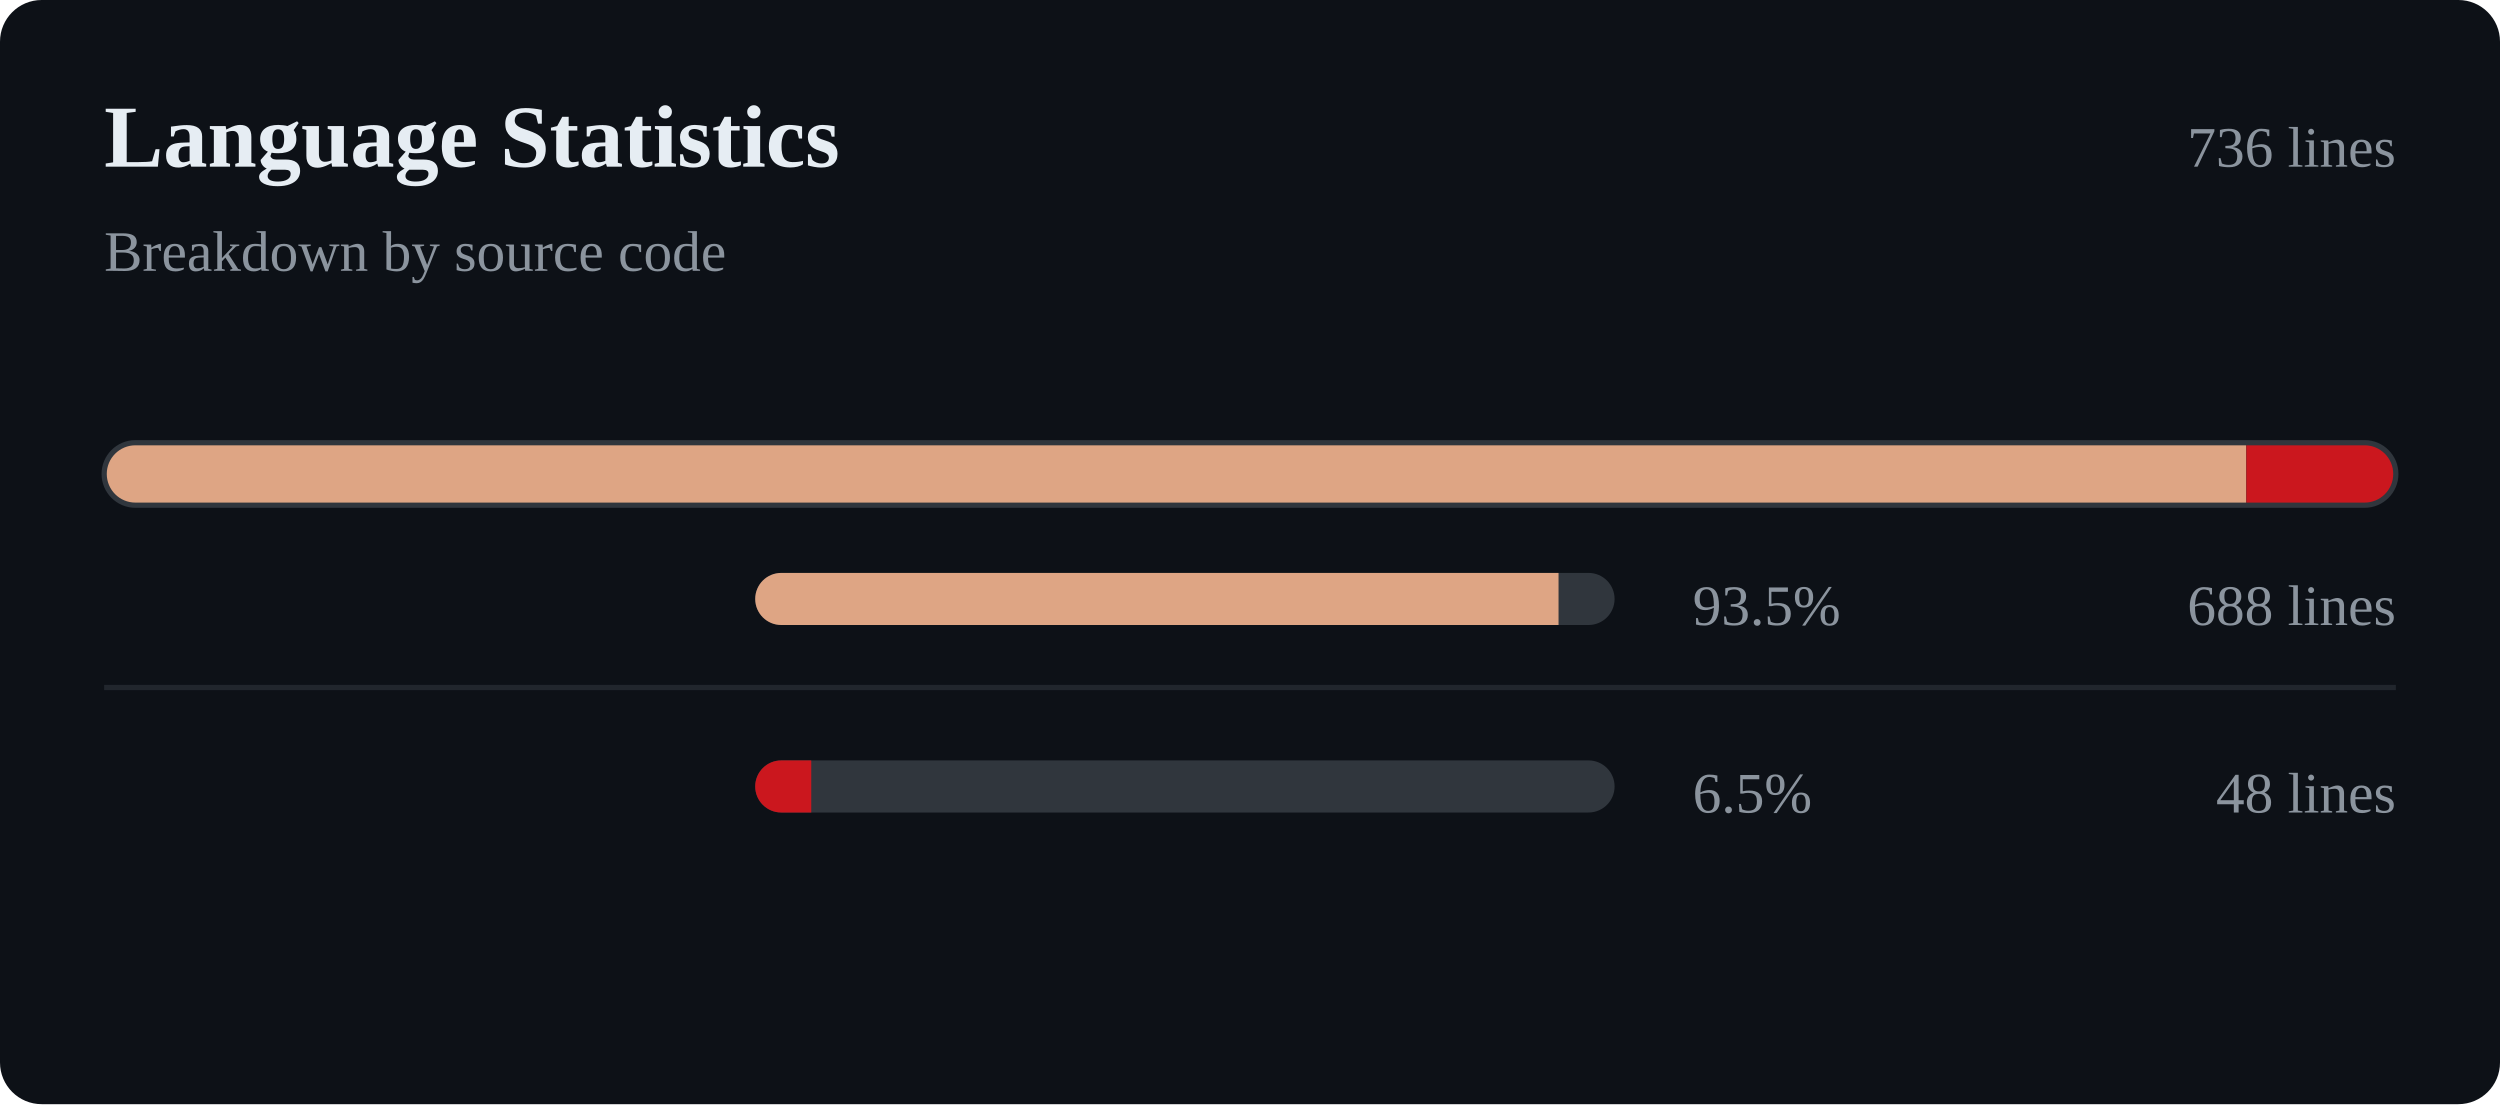
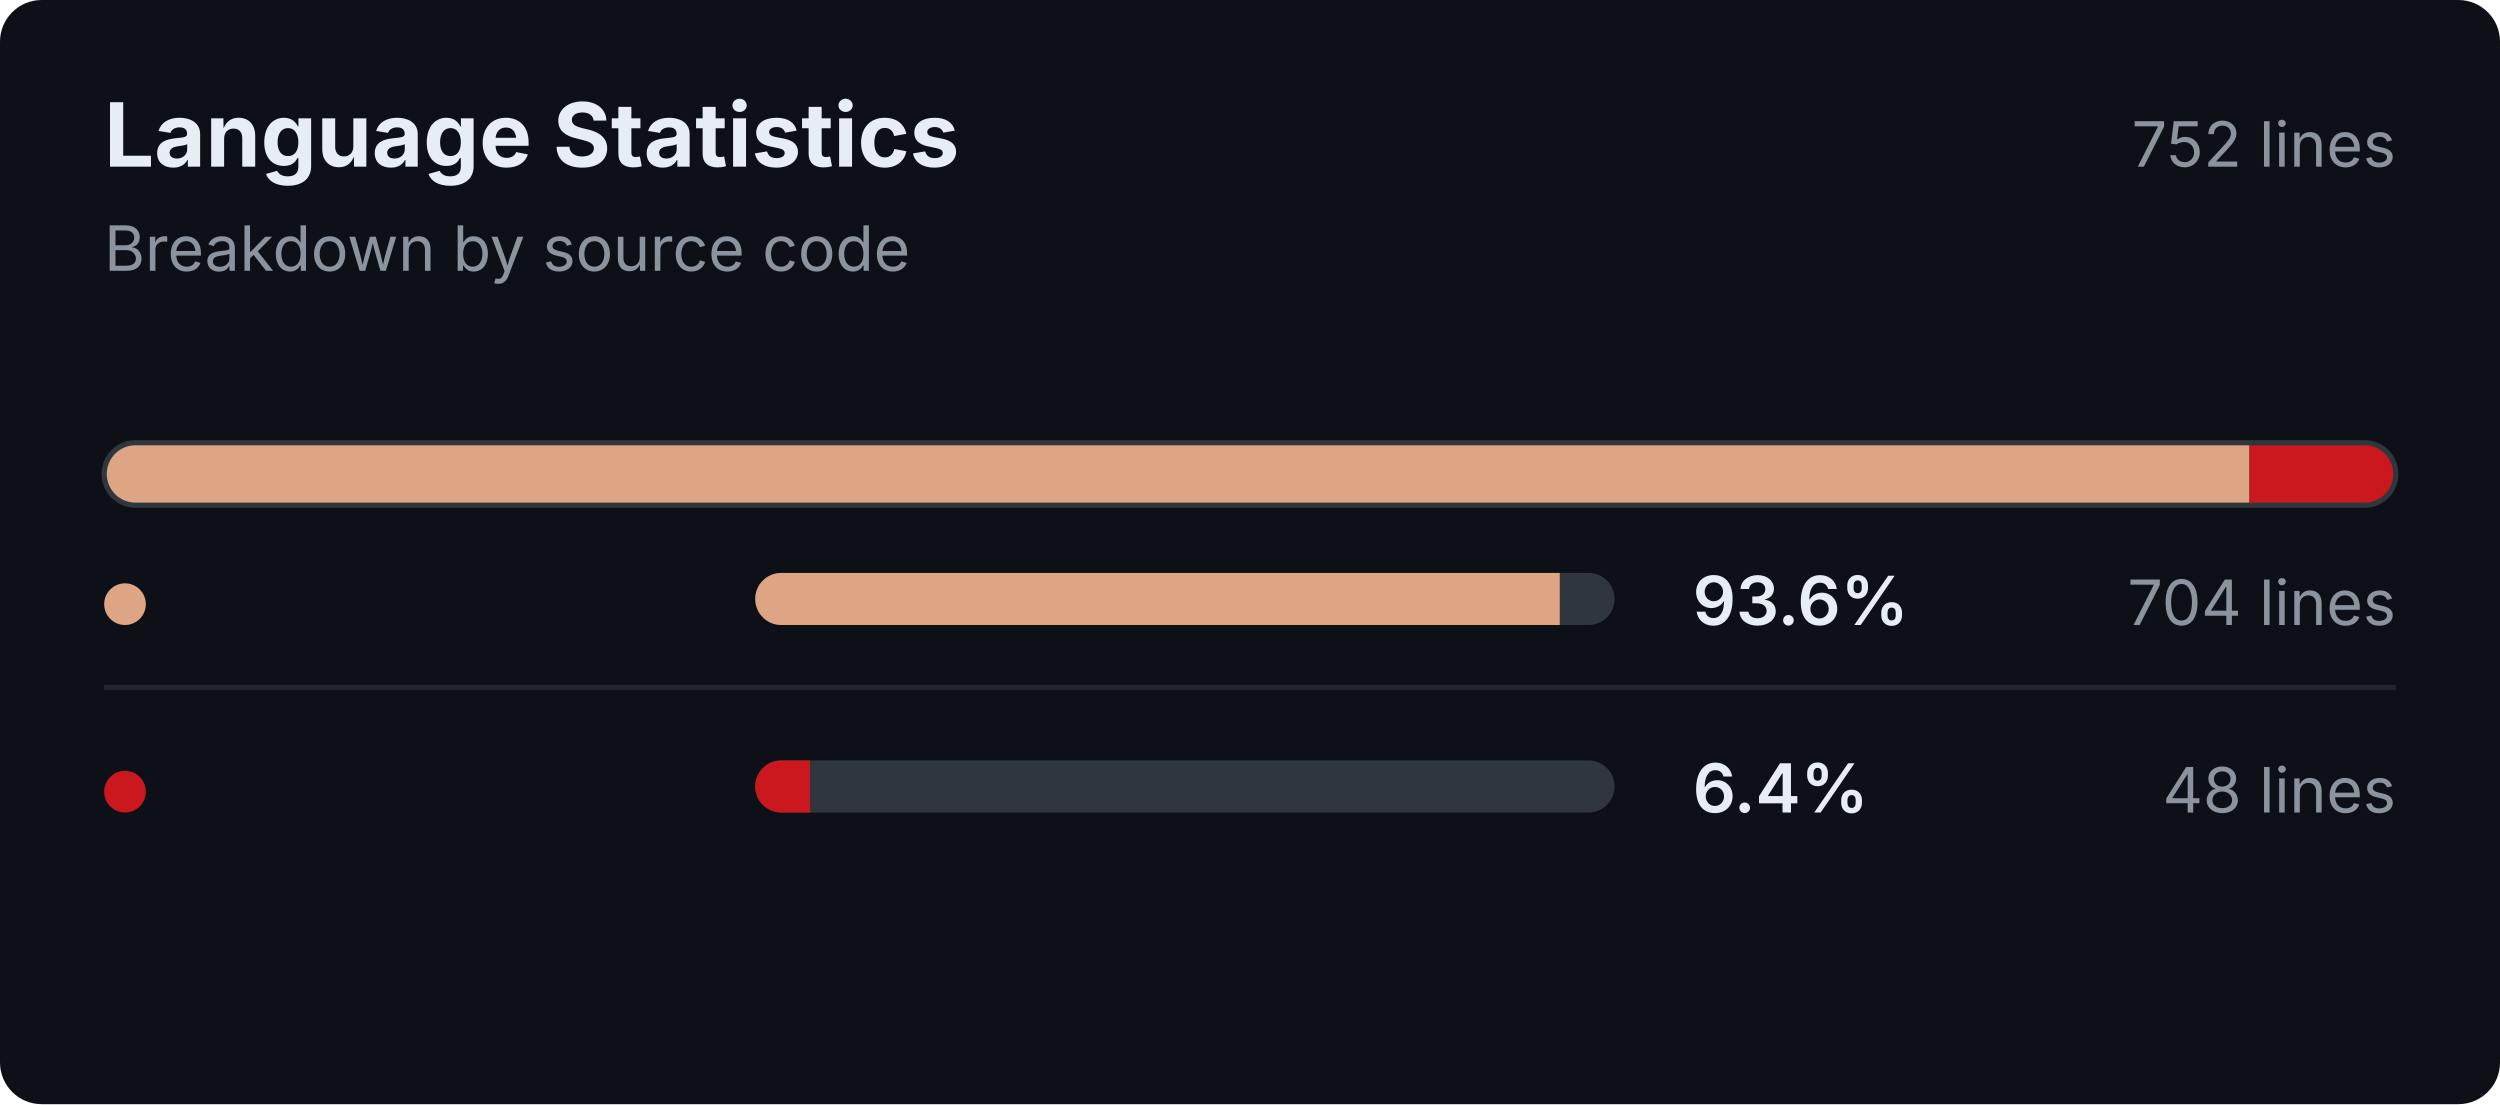
<svg xmlns="http://www.w3.org/2000/svg" width="480" height="212" viewBox="0 0 480 212">
  <rect width="480" height="212" rx="8" fill="#0d1117" />
  <style>
+             text {
+                 font-family: Inter, -apple-system, BlinkMacSystemFont,
+                              "Segoe UI", sans-serif;
+             }
+ 
            .title {
                fill: #e6edf3;
                font-size: 17px;
                font-weight: 700;
            }

            .name {
                fill: #e6edf3;
-                 font-size: 12px;
+                 font-size: 13px;
                font-weight: 600;
            }

            .muted {
                fill: #8b949e;
-                 font-size: 11px;
+                 font-size: 12px;
+                 font-weight: 400;
            }

            .track {
                fill: #30363d;
            }
        </style>
  <text x="20" y="32" class="title">Language Statistics</text>
  <text x="20" y="52" class="muted">Breakdown by source code</text>
-   <text x="460" y="32" text-anchor="end" class="muted">736 lines</text>
+   <text x="460" y="32" text-anchor="end" class="muted">752 lines</text>
  <defs>
    <clipPath id="stacked-bar-clip">
      <rect x="20" y="85" width="440" height="12" rx="6" />
    </clipPath>
  </defs>
  <g clip-path="url(#stacked-bar-clip)">
-     <rect x="20.00" y="85" width="411.30" height="12" fill="#dea584" />
-     <rect x="431.30" y="85" width="28.70" height="12" fill="#cb171e" />
+     <rect x="20.00" y="85" width="411.91" height="12" fill="#dea584" />
+     <rect x="431.91" y="85" width="28.09" height="12" fill="#cb171e" />
  </g>
  <rect x="20" y="85" width="440" height="12" rx="6" fill="none" stroke="#30363d" />
  <line x1="20" y1="132" x2="460" y2="132" stroke="#21262d" stroke-width="1" />
-   <text x="20" y="120" class="name" />
+   <circle cx="24" cy="116" r="4" fill="#dea584" />
+   <text x="34" y="120" class="name" />
  <rect x="145" y="110" width="165" height="10" rx="5" class="track" />
  <defs>
    <clipPath id="language-bar-clip-0">
      <rect x="145" y="110" width="165" height="10" rx="5" />
    </clipPath>
  </defs>
-   <rect x="145" y="110" width="154.24" height="10" fill="#dea584" clip-path="url(#language-bar-clip-0)" />
-   <text x="325" y="120" class="muted">93.5%</text>
-   <text x="460" y="120" text-anchor="end" class="muted">688 lines</text>
-   <text x="20" y="156" class="name" />
+   <rect x="145" y="110" width="154.47" height="10" fill="#dea584" clip-path="url(#language-bar-clip-0)" />
+   <text x="325" y="120" class="name">93.6%</text>
+   <text x="460" y="120" text-anchor="end" class="muted">704 lines</text>
+   <circle cx="24" cy="152" r="4" fill="#cb171e" />
+   <text x="34" y="156" class="name" />
  <rect x="145" y="146" width="165" height="10" rx="5" class="track" />
  <defs>
    <clipPath id="language-bar-clip-1">
      <rect x="145" y="146" width="165" height="10" rx="5" />
    </clipPath>
  </defs>
-   <rect x="145" y="146" width="10.76" height="10" fill="#cb171e" clip-path="url(#language-bar-clip-1)" />
-   <text x="325" y="156" class="muted">6.5%</text>
+   <rect x="145" y="146" width="10.53" height="10" fill="#cb171e" clip-path="url(#language-bar-clip-1)" />
+   <text x="325" y="156" class="name">6.4%</text>
  <text x="460" y="156" text-anchor="end" class="muted">48 lines</text>
</svg>
